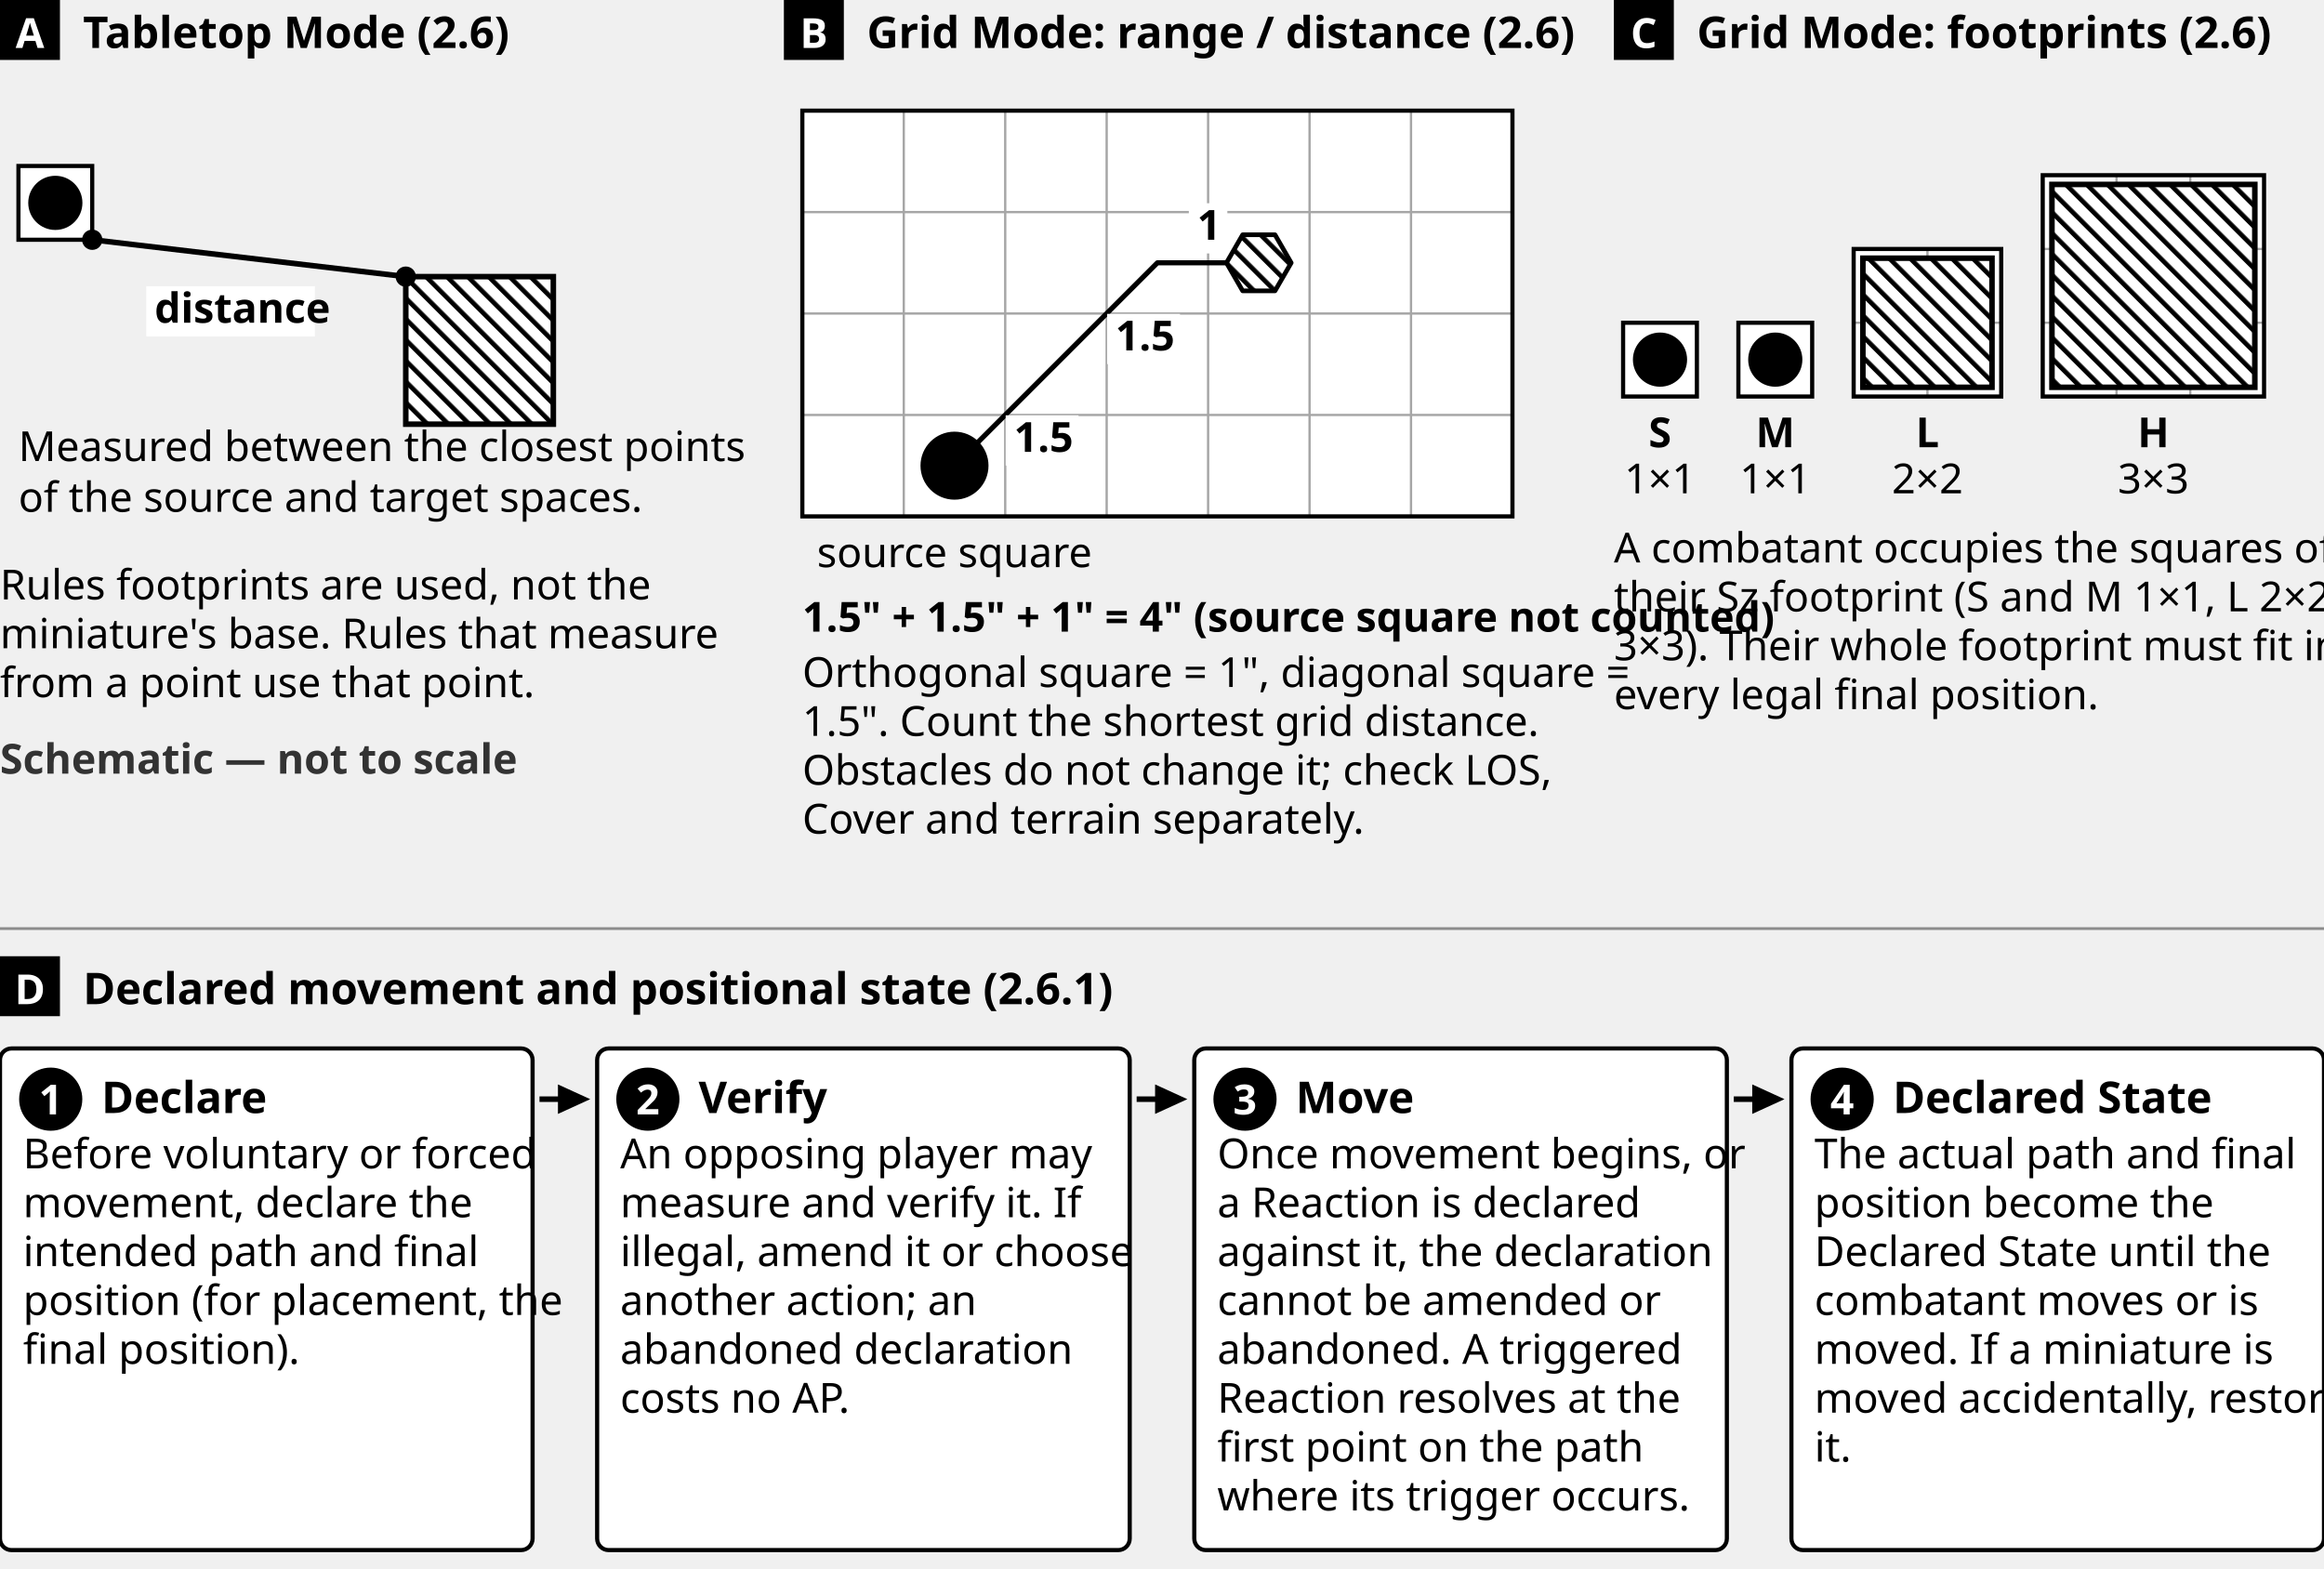
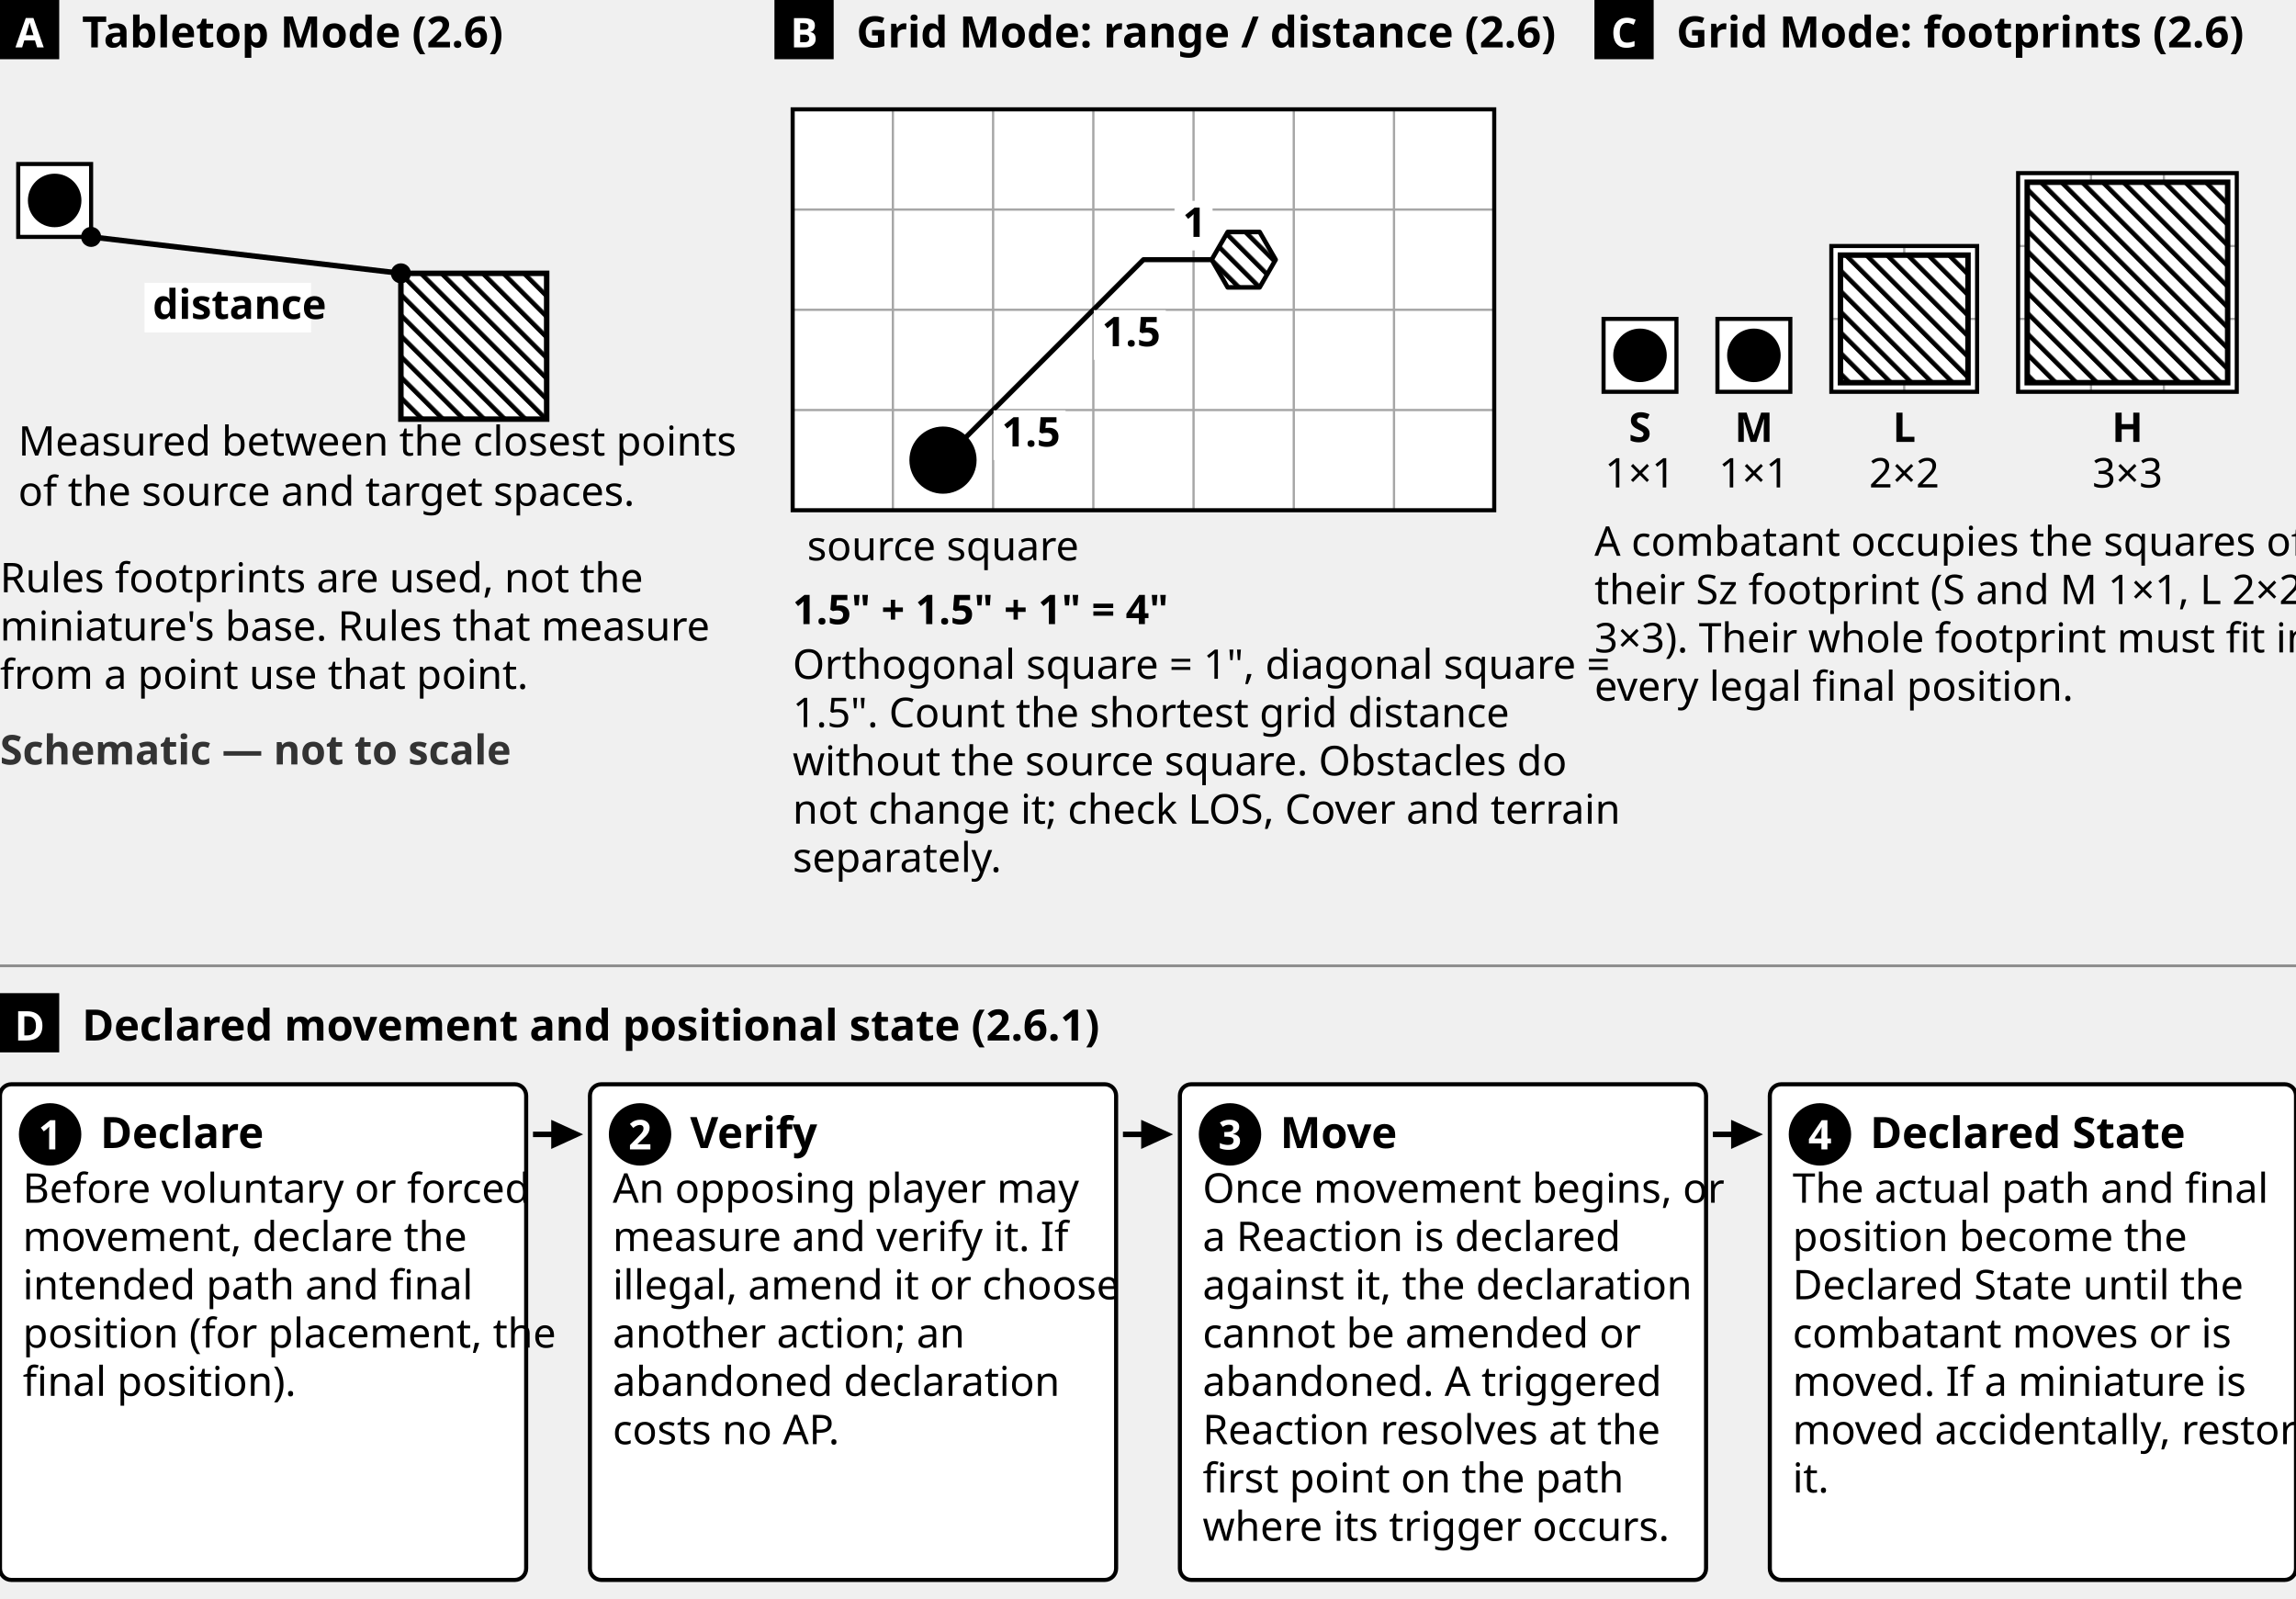
- <svg xmlns="http://www.w3.org/2000/svg" width="504pt" height="340.2pt" viewBox="0 0 504 340.2">
+ <svg xmlns="http://www.w3.org/2000/svg" width="504pt" height="350.8pt" viewBox="0 0 504 350.8">
  <defs>
    <pattern id="p-cover" width="5" height="5" patternUnits="userSpaceOnUse" patternTransform="rotate(45)">
      <rect width="5" height="5" fill="#fff" />
      <path d="M0 0.5H5M0.5 0V5" stroke="#444" stroke-width="0.7" fill="none" />
    </pattern>
    <pattern id="p-diff" width="4" height="4" patternUnits="userSpaceOnUse">
      <rect width="4" height="4" fill="#fff" />
      <circle cx="1" cy="1" r="0.75" fill="#222" />
      <circle cx="3" cy="3" r="0.75" fill="#222" />
    </pattern>
    <pattern id="p-imp" width="2.4" height="2.4" patternUnits="userSpaceOnUse" patternTransform="rotate(45)">
      <rect width="2.4" height="2.4" fill="#fff" />
      <path d="M0.4 0V2.4" stroke="#000" stroke-width="0.95" fill="none" />
    </pattern>
    <pattern id="p-mon" width="3.2" height="3.2" patternUnits="userSpaceOnUse" patternTransform="rotate(-45)">
      <rect width="3.2" height="3.2" fill="#fff" />
      <path d="M0.5 0V3.2" stroke="#000" stroke-width="1" fill="none" />
    </pattern>
    <pattern id="p-aoe" width="4" height="4" patternUnits="userSpaceOnUse" patternTransform="rotate(-45)">
      <rect width="4" height="4" fill="#fff" />
      <path d="M0.5 0V4" stroke="#777" stroke-width="1.4" fill="none" />
    </pattern>
  </defs>
  <rect x="0" y="0" width="13" height="13" fill="#000" />
  <text x="6.5" y="10.4" font-weight="700" font-family="'Source Sans 3'" font-size="9" fill="#fff" text-anchor="middle">A</text>
  <text x="18" y="10.4" font-weight="700" font-family="'Source Sans 3'" font-size="9.5" fill="#000">Tabletop Mode (2.6)</text>
  <rect x="4" y="36" width="16" height="16" fill="#fff" stroke="#000" stroke-width="0.9" />
  <circle cx="12" cy="44" r="5.5" fill="#000" stroke="#000" stroke-width="0.75" />
  <rect x="88" y="60" width="32" height="32" fill="url(#p-mon)" stroke="#000" stroke-width="1.2" />
  <line x1="20" y1="52" x2="88" y2="60" stroke="#000" stroke-width="1.2" stroke-linecap="butt" />
  <circle cx="20" cy="52" r="2.2" fill="#000" />
  <circle cx="88" cy="60" r="2.2" fill="#000" />
  <rect x="31.72" y="62.08" width="36.57" height="10.89" fill="#fff" />
  <text x="33.52" y="70" font-weight="600" font-family="'Source Sans 3'" font-size="9" fill="#000">distance</text>
  <text x="4" y="100" font-weight="400" font-family="'Source Sans 3'" font-size="9" fill="#000">Measured between the closest points</text>
  <text x="4" y="111" font-weight="400" font-family="'Source Sans 3'" font-size="9" fill="#000">of the source and target spaces.</text>
  <text x="0" y="130" font-weight="400" font-family="'Source Sans 3'" font-size="9" fill="#000">Rules footprints are used, not the</text>
  <text x="0" y="140.6" font-weight="400" font-family="'Source Sans 3'" font-size="9" fill="#000">miniature's base. Rules that measure</text>
  <text x="0" y="151.2" font-weight="400" font-family="'Source Sans 3'" font-size="9" fill="#000">from a point use that point.</text>
  <text x="0" y="167.8" font-weight="600" font-family="'Source Sans 3'" font-size="9" fill="#333">Schematic — not to scale</text>
  <rect x="170" y="0" width="13" height="13" fill="#000" />
  <text x="176.5" y="10.4" font-weight="700" font-family="'Source Sans 3'" font-size="9" fill="#fff" text-anchor="middle">B</text>
  <text x="188" y="10.4" font-weight="700" font-family="'Source Sans 3'" font-size="9.5" fill="#000">Grid Mode: range / distance (2.6)</text>
  <rect x="174" y="24" width="154" height="88" fill="#fff" />
  <line x1="174" y1="24" x2="174" y2="112" stroke="#a6a6a6" stroke-width="0.5" stroke-linecap="butt" />
  <line x1="196" y1="24" x2="196" y2="112" stroke="#a6a6a6" stroke-width="0.5" stroke-linecap="butt" />
  <line x1="218" y1="24" x2="218" y2="112" stroke="#a6a6a6" stroke-width="0.5" stroke-linecap="butt" />
  <line x1="240" y1="24" x2="240" y2="112" stroke="#a6a6a6" stroke-width="0.5" stroke-linecap="butt" />
  <line x1="262" y1="24" x2="262" y2="112" stroke="#a6a6a6" stroke-width="0.5" stroke-linecap="butt" />
  <line x1="284" y1="24" x2="284" y2="112" stroke="#a6a6a6" stroke-width="0.5" stroke-linecap="butt" />
  <line x1="306" y1="24" x2="306" y2="112" stroke="#a6a6a6" stroke-width="0.5" stroke-linecap="butt" />
  <line x1="328" y1="24" x2="328" y2="112" stroke="#a6a6a6" stroke-width="0.5" stroke-linecap="butt" />
  <line x1="174" y1="24" x2="328" y2="24" stroke="#a6a6a6" stroke-width="0.5" stroke-linecap="butt" />
  <line x1="174" y1="46" x2="328" y2="46" stroke="#a6a6a6" stroke-width="0.5" stroke-linecap="butt" />
  <line x1="174" y1="68" x2="328" y2="68" stroke="#a6a6a6" stroke-width="0.5" stroke-linecap="butt" />
  <line x1="174" y1="90" x2="328" y2="90" stroke="#a6a6a6" stroke-width="0.5" stroke-linecap="butt" />
  <line x1="174" y1="112" x2="328" y2="112" stroke="#a6a6a6" stroke-width="0.5" stroke-linecap="butt" />
  <rect x="174" y="24" width="154" height="88" fill="none" stroke="#000" stroke-width="0.9" />
  <polyline points="207,101 229,79 251,57 273,57" fill="none" stroke="#000" stroke-width="1.1" stroke-linecap="butt" stroke-linejoin="round" />
  <circle cx="207" cy="101" r="7" fill="#000" stroke="#000" stroke-width="0.75" />
  <polygon points="280.02,57 276.51,63.08 269.49,63.08 265.98,57 269.49,50.92 276.51,50.92" fill="url(#p-mon)" stroke="#000" stroke-width="1" stroke-linejoin="round" />
  <rect x="218.1" y="90.08" width="15.8" height="10.89" fill="#fff" />
  <text x="219.9" y="98" font-weight="700" font-family="'Source Sans 3'" font-size="9" fill="#000">1.5</text>
  <rect x="240.1" y="68.08" width="15.8" height="10.89" fill="#fff" />
  <text x="241.9" y="76" font-weight="700" font-family="'Source Sans 3'" font-size="9" fill="#000">1.5</text>
  <rect x="257.82" y="44.08" width="8.35" height="10.89" fill="#fff" />
  <text x="259.62" y="52" font-weight="700" font-family="'Source Sans 3'" font-size="9" fill="#000">1</text>
  <text x="207" y="123" font-weight="400" font-family="'Source Sans 3'" font-size="9" fill="#000" text-anchor="middle">source square</text>
-   <text x="174" y="137" font-weight="700" font-family="'Source Sans 3'" font-size="9" fill="#000">1.5" + 1.5" + 1" = 4"  (source square not counted)</text>
+   <text x="174" y="137" font-weight="700" font-family="'Source Sans 3'" font-size="9" fill="#000">1.5" + 1.5" + 1" = 4"</text>
  <text x="174" y="149" font-weight="400" font-family="'Source Sans 3'" font-size="9" fill="#000">Orthogonal square = 1", diagonal square =</text>
-   <text x="174" y="159.6" font-weight="400" font-family="'Source Sans 3'" font-size="9" fill="#000">1.5". Count the shortest grid distance.</text>
-   <text x="174" y="170.2" font-weight="400" font-family="'Source Sans 3'" font-size="9" fill="#000">Obstacles do not change it; check LOS,</text>
-   <text x="174" y="180.8" font-weight="400" font-family="'Source Sans 3'" font-size="9" fill="#000">Cover and terrain separately.</text>
+   <text x="174" y="159.6" font-weight="400" font-family="'Source Sans 3'" font-size="9" fill="#000">1.5". Count the shortest grid distance</text>
+   <text x="174" y="170.2" font-weight="400" font-family="'Source Sans 3'" font-size="9" fill="#000">without the source square. Obstacles do</text>
+   <text x="174" y="180.8" font-weight="400" font-family="'Source Sans 3'" font-size="9" fill="#000">not change it; check LOS, Cover and terrain</text>
+   <text x="174" y="191.4" font-weight="400" font-family="'Source Sans 3'" font-size="9" fill="#000">separately.</text>
  <rect x="350" y="0" width="13" height="13" fill="#000" />
  <text x="356.5" y="10.4" font-weight="700" font-family="'Source Sans 3'" font-size="9" fill="#fff" text-anchor="middle">C</text>
  <text x="368" y="10.4" font-weight="700" font-family="'Source Sans 3'" font-size="9.5" fill="#000">Grid Mode: footprints (2.6)</text>
  <rect x="352" y="70" width="16" height="16" fill="#fff" />
  <line x1="352" y1="70" x2="352" y2="86" stroke="#a6a6a6" stroke-width="0.5" stroke-linecap="butt" />
  <line x1="368" y1="70" x2="368" y2="86" stroke="#a6a6a6" stroke-width="0.5" stroke-linecap="butt" />
  <line x1="352" y1="70" x2="368" y2="70" stroke="#a6a6a6" stroke-width="0.5" stroke-linecap="butt" />
  <line x1="352" y1="86" x2="368" y2="86" stroke="#a6a6a6" stroke-width="0.5" stroke-linecap="butt" />
  <rect x="352" y="70" width="16" height="16" fill="none" stroke="#000" stroke-width="0.9" />
  <circle cx="360" cy="78" r="5.5" fill="#000" stroke="#000" stroke-width="0.75" />
  <text x="360" y="97" font-weight="700" font-family="'Source Sans 3'" font-size="9" fill="#000" text-anchor="middle">S</text>
  <text x="360" y="107" font-weight="400" font-family="'Source Sans 3'" font-size="9" fill="#000" text-anchor="middle">1×1</text>
  <rect x="377" y="70" width="16" height="16" fill="#fff" />
  <line x1="377" y1="70" x2="377" y2="86" stroke="#a6a6a6" stroke-width="0.5" stroke-linecap="butt" />
  <line x1="393" y1="70" x2="393" y2="86" stroke="#a6a6a6" stroke-width="0.5" stroke-linecap="butt" />
  <line x1="377" y1="70" x2="393" y2="70" stroke="#a6a6a6" stroke-width="0.5" stroke-linecap="butt" />
  <line x1="377" y1="86" x2="393" y2="86" stroke="#a6a6a6" stroke-width="0.5" stroke-linecap="butt" />
  <rect x="377" y="70" width="16" height="16" fill="none" stroke="#000" stroke-width="0.9" />
  <circle cx="385" cy="78" r="5.5" fill="#000" stroke="#000" stroke-width="0.75" />
  <text x="385" y="97" font-weight="700" font-family="'Source Sans 3'" font-size="9" fill="#000" text-anchor="middle">M</text>
  <text x="385" y="107" font-weight="400" font-family="'Source Sans 3'" font-size="9" fill="#000" text-anchor="middle">1×1</text>
  <rect x="402" y="54" width="32" height="32" fill="#fff" />
  <line x1="402" y1="54" x2="402" y2="86" stroke="#a6a6a6" stroke-width="0.5" stroke-linecap="butt" />
  <line x1="418" y1="54" x2="418" y2="86" stroke="#a6a6a6" stroke-width="0.5" stroke-linecap="butt" />
  <line x1="434" y1="54" x2="434" y2="86" stroke="#a6a6a6" stroke-width="0.5" stroke-linecap="butt" />
  <line x1="402" y1="54" x2="434" y2="54" stroke="#a6a6a6" stroke-width="0.5" stroke-linecap="butt" />
  <line x1="402" y1="70" x2="434" y2="70" stroke="#a6a6a6" stroke-width="0.5" stroke-linecap="butt" />
  <line x1="402" y1="86" x2="434" y2="86" stroke="#a6a6a6" stroke-width="0.5" stroke-linecap="butt" />
  <rect x="402" y="54" width="32" height="32" fill="none" stroke="#000" stroke-width="0.9" />
  <rect x="404" y="56" width="28" height="28" fill="url(#p-mon)" stroke="#000" stroke-width="1.2" />
  <text x="418" y="97" font-weight="700" font-family="'Source Sans 3'" font-size="9" fill="#000" text-anchor="middle">L</text>
  <text x="418" y="107" font-weight="400" font-family="'Source Sans 3'" font-size="9" fill="#000" text-anchor="middle">2×2</text>
  <rect x="443" y="38" width="48" height="48" fill="#fff" />
  <line x1="443" y1="38" x2="443" y2="86" stroke="#a6a6a6" stroke-width="0.5" stroke-linecap="butt" />
  <line x1="459" y1="38" x2="459" y2="86" stroke="#a6a6a6" stroke-width="0.5" stroke-linecap="butt" />
  <line x1="475" y1="38" x2="475" y2="86" stroke="#a6a6a6" stroke-width="0.5" stroke-linecap="butt" />
  <line x1="491" y1="38" x2="491" y2="86" stroke="#a6a6a6" stroke-width="0.5" stroke-linecap="butt" />
  <line x1="443" y1="38" x2="491" y2="38" stroke="#a6a6a6" stroke-width="0.5" stroke-linecap="butt" />
  <line x1="443" y1="54" x2="491" y2="54" stroke="#a6a6a6" stroke-width="0.5" stroke-linecap="butt" />
  <line x1="443" y1="70" x2="491" y2="70" stroke="#a6a6a6" stroke-width="0.5" stroke-linecap="butt" />
  <line x1="443" y1="86" x2="491" y2="86" stroke="#a6a6a6" stroke-width="0.5" stroke-linecap="butt" />
  <rect x="443" y="38" width="48" height="48" fill="none" stroke="#000" stroke-width="0.9" />
  <rect x="445" y="40" width="44" height="44" fill="url(#p-mon)" stroke="#000" stroke-width="1.2" />
  <text x="467" y="97" font-weight="700" font-family="'Source Sans 3'" font-size="9" fill="#000" text-anchor="middle">H</text>
  <text x="467" y="107" font-weight="400" font-family="'Source Sans 3'" font-size="9" fill="#000" text-anchor="middle">3×3</text>
  <text x="350" y="122" font-weight="400" font-family="'Source Sans 3'" font-size="9" fill="#000">A combatant occupies the squares of</text>
  <text x="350" y="132.6" font-weight="400" font-family="'Source Sans 3'" font-size="9" fill="#000">their Sz footprint (S and M 1×1, L 2×2, H</text>
  <text x="350" y="143.2" font-weight="400" font-family="'Source Sans 3'" font-size="9" fill="#000">3×3). Their whole footprint must fit in</text>
  <text x="350" y="153.8" font-weight="400" font-family="'Source Sans 3'" font-size="9" fill="#000">every legal final position.</text>
-   <line x1="0" y1="201.4" x2="504" y2="201.4" stroke="#8c8c8c" stroke-width="0.6" stroke-linecap="butt" />
-   <rect x="0" y="207.4" width="13" height="13" fill="#000" />
-   <text x="6.5" y="217.8" font-weight="700" font-family="'Source Sans 3'" font-size="9" fill="#fff" text-anchor="middle">D</text>
-   <text x="18" y="217.8" font-weight="700" font-family="'Source Sans 3'" font-size="9.5" fill="#000">Declared movement and positional state (2.6.1)</text>
-   <rect x="0" y="227.4" width="115.5" height="108.8" fill="#fff" stroke="#000" stroke-width="0.9" rx="2.5" />
-   <circle cx="11" cy="238.4" r="6.6" fill="#000" stroke="#000" stroke-width="0.5" />
-   <text x="11" y="241.7" font-weight="700" font-family="'Source Sans 3'" font-size="9" fill="#fff" text-anchor="middle">1</text>
-   <text x="22" y="241.4" font-weight="700" font-family="'Source Sans 3'" font-size="9.5" fill="#000">Declare</text>
-   <text x="5" y="253.4" font-weight="400" font-family="'Source Sans 3'" font-size="9" fill="#000">Before voluntary or forced</text>
-   <text x="5" y="264" font-weight="400" font-family="'Source Sans 3'" font-size="9" fill="#000">movement, declare the</text>
-   <text x="5" y="274.6" font-weight="400" font-family="'Source Sans 3'" font-size="9" fill="#000">intended path and final</text>
-   <text x="5" y="285.2" font-weight="400" font-family="'Source Sans 3'" font-size="9" fill="#000">position (for placement, the</text>
-   <text x="5" y="295.8" font-weight="400" font-family="'Source Sans 3'" font-size="9" fill="#000">final position).</text>
-   <line x1="117" y1="238.4" x2="122" y2="238.4" stroke="#000" stroke-width="1.2" stroke-linecap="butt" />
-   <polygon points="128,238.4 121,235.2 121,241.6" fill="#000" />
-   <rect x="129.5" y="227.4" width="115.5" height="108.8" fill="#fff" stroke="#000" stroke-width="0.9" rx="2.5" />
-   <circle cx="140.5" cy="238.4" r="6.6" fill="#000" stroke="#000" stroke-width="0.5" />
-   <text x="140.5" y="241.7" font-weight="700" font-family="'Source Sans 3'" font-size="9" fill="#fff" text-anchor="middle">2</text>
-   <text x="151.5" y="241.4" font-weight="700" font-family="'Source Sans 3'" font-size="9.5" fill="#000">Verify</text>
-   <text x="134.5" y="253.4" font-weight="400" font-family="'Source Sans 3'" font-size="9" fill="#000">An opposing player may</text>
-   <text x="134.5" y="264" font-weight="400" font-family="'Source Sans 3'" font-size="9" fill="#000">measure and verify it. If</text>
-   <text x="134.5" y="274.6" font-weight="400" font-family="'Source Sans 3'" font-size="9" fill="#000">illegal, amend it or choose</text>
-   <text x="134.5" y="285.2" font-weight="400" font-family="'Source Sans 3'" font-size="9" fill="#000">another action; an</text>
-   <text x="134.5" y="295.8" font-weight="400" font-family="'Source Sans 3'" font-size="9" fill="#000">abandoned declaration</text>
-   <text x="134.5" y="306.4" font-weight="400" font-family="'Source Sans 3'" font-size="9" fill="#000">costs no AP.</text>
-   <line x1="246.5" y1="238.4" x2="251.5" y2="238.4" stroke="#000" stroke-width="1.2" stroke-linecap="butt" />
-   <polygon points="257.5,238.4 250.5,235.2 250.5,241.6" fill="#000" />
-   <rect x="259" y="227.4" width="115.5" height="108.8" fill="#fff" stroke="#000" stroke-width="0.9" rx="2.5" />
-   <circle cx="270" cy="238.4" r="6.6" fill="#000" stroke="#000" stroke-width="0.5" />
-   <text x="270" y="241.7" font-weight="700" font-family="'Source Sans 3'" font-size="9" fill="#fff" text-anchor="middle">3</text>
-   <text x="281" y="241.4" font-weight="700" font-family="'Source Sans 3'" font-size="9.5" fill="#000">Move</text>
-   <text x="264" y="253.4" font-weight="400" font-family="'Source Sans 3'" font-size="9" fill="#000">Once movement begins, or</text>
-   <text x="264" y="264" font-weight="400" font-family="'Source Sans 3'" font-size="9" fill="#000">a Reaction is declared</text>
-   <text x="264" y="274.6" font-weight="400" font-family="'Source Sans 3'" font-size="9" fill="#000">against it, the declaration</text>
-   <text x="264" y="285.2" font-weight="400" font-family="'Source Sans 3'" font-size="9" fill="#000">cannot be amended or</text>
-   <text x="264" y="295.8" font-weight="400" font-family="'Source Sans 3'" font-size="9" fill="#000">abandoned. A triggered</text>
-   <text x="264" y="306.4" font-weight="400" font-family="'Source Sans 3'" font-size="9" fill="#000">Reaction resolves at the</text>
-   <text x="264" y="317" font-weight="400" font-family="'Source Sans 3'" font-size="9" fill="#000">first point on the path</text>
-   <text x="264" y="327.6" font-weight="400" font-family="'Source Sans 3'" font-size="9" fill="#000">where its trigger occurs.</text>
-   <line x1="376" y1="238.4" x2="381" y2="238.4" stroke="#000" stroke-width="1.2" stroke-linecap="butt" />
-   <polygon points="387,238.4 380,235.2 380,241.6" fill="#000" />
-   <rect x="388.5" y="227.4" width="115.5" height="108.8" fill="#fff" stroke="#000" stroke-width="0.9" rx="2.5" />
-   <circle cx="399.5" cy="238.4" r="6.6" fill="#000" stroke="#000" stroke-width="0.5" />
-   <text x="399.5" y="241.7" font-weight="700" font-family="'Source Sans 3'" font-size="9" fill="#fff" text-anchor="middle">4</text>
-   <text x="410.5" y="241.4" font-weight="700" font-family="'Source Sans 3'" font-size="9.5" fill="#000">Declared State</text>
-   <text x="393.5" y="253.4" font-weight="400" font-family="'Source Sans 3'" font-size="9" fill="#000">The actual path and final</text>
-   <text x="393.5" y="264" font-weight="400" font-family="'Source Sans 3'" font-size="9" fill="#000">position become the</text>
-   <text x="393.5" y="274.6" font-weight="400" font-family="'Source Sans 3'" font-size="9" fill="#000">Declared State until the</text>
-   <text x="393.5" y="285.2" font-weight="400" font-family="'Source Sans 3'" font-size="9" fill="#000">combatant moves or is</text>
-   <text x="393.5" y="295.8" font-weight="400" font-family="'Source Sans 3'" font-size="9" fill="#000">moved. If a miniature is</text>
-   <text x="393.5" y="306.4" font-weight="400" font-family="'Source Sans 3'" font-size="9" fill="#000">moved accidentally, restore</text>
-   <text x="393.5" y="317" font-weight="400" font-family="'Source Sans 3'" font-size="9" fill="#000">it.</text>
+   <line x1="0" y1="212" x2="504" y2="212" stroke="#8c8c8c" stroke-width="0.6" stroke-linecap="butt" />
+   <rect x="0" y="218" width="13" height="13" fill="#000" />
+   <text x="6.5" y="228.4" font-weight="700" font-family="'Source Sans 3'" font-size="9" fill="#fff" text-anchor="middle">D</text>
+   <text x="18" y="228.4" font-weight="700" font-family="'Source Sans 3'" font-size="9.5" fill="#000">Declared movement and positional state (2.6.1)</text>
+   <rect x="0" y="238" width="115.5" height="108.8" fill="#fff" stroke="#000" stroke-width="0.9" rx="2.5" />
+   <circle cx="11" cy="249" r="6.6" fill="#000" stroke="#000" stroke-width="0.5" />
+   <text x="11" y="252.3" font-weight="700" font-family="'Source Sans 3'" font-size="9" fill="#fff" text-anchor="middle">1</text>
+   <text x="22" y="252" font-weight="700" font-family="'Source Sans 3'" font-size="9.5" fill="#000">Declare</text>
+   <text x="5" y="264" font-weight="400" font-family="'Source Sans 3'" font-size="9" fill="#000">Before voluntary or forced</text>
+   <text x="5" y="274.6" font-weight="400" font-family="'Source Sans 3'" font-size="9" fill="#000">movement, declare the</text>
+   <text x="5" y="285.2" font-weight="400" font-family="'Source Sans 3'" font-size="9" fill="#000">intended path and final</text>
+   <text x="5" y="295.8" font-weight="400" font-family="'Source Sans 3'" font-size="9" fill="#000">position (for placement, the</text>
+   <text x="5" y="306.4" font-weight="400" font-family="'Source Sans 3'" font-size="9" fill="#000">final position).</text>
+   <line x1="117" y1="249" x2="122" y2="249" stroke="#000" stroke-width="1.2" stroke-linecap="butt" />
+   <polygon points="128,249 121,245.8 121,252.2" fill="#000" />
+   <rect x="129.5" y="238" width="115.5" height="108.8" fill="#fff" stroke="#000" stroke-width="0.9" rx="2.5" />
+   <circle cx="140.5" cy="249" r="6.6" fill="#000" stroke="#000" stroke-width="0.5" />
+   <text x="140.5" y="252.3" font-weight="700" font-family="'Source Sans 3'" font-size="9" fill="#fff" text-anchor="middle">2</text>
+   <text x="151.5" y="252" font-weight="700" font-family="'Source Sans 3'" font-size="9.5" fill="#000">Verify</text>
+   <text x="134.5" y="264" font-weight="400" font-family="'Source Sans 3'" font-size="9" fill="#000">An opposing player may</text>
+   <text x="134.5" y="274.6" font-weight="400" font-family="'Source Sans 3'" font-size="9" fill="#000">measure and verify it. If</text>
+   <text x="134.5" y="285.2" font-weight="400" font-family="'Source Sans 3'" font-size="9" fill="#000">illegal, amend it or choose</text>
+   <text x="134.5" y="295.8" font-weight="400" font-family="'Source Sans 3'" font-size="9" fill="#000">another action; an</text>
+   <text x="134.5" y="306.4" font-weight="400" font-family="'Source Sans 3'" font-size="9" fill="#000">abandoned declaration</text>
+   <text x="134.5" y="317" font-weight="400" font-family="'Source Sans 3'" font-size="9" fill="#000">costs no AP.</text>
+   <line x1="246.5" y1="249" x2="251.5" y2="249" stroke="#000" stroke-width="1.2" stroke-linecap="butt" />
+   <polygon points="257.5,249 250.5,245.8 250.5,252.2" fill="#000" />
+   <rect x="259" y="238" width="115.5" height="108.8" fill="#fff" stroke="#000" stroke-width="0.9" rx="2.5" />
+   <circle cx="270" cy="249" r="6.6" fill="#000" stroke="#000" stroke-width="0.5" />
+   <text x="270" y="252.3" font-weight="700" font-family="'Source Sans 3'" font-size="9" fill="#fff" text-anchor="middle">3</text>
+   <text x="281" y="252" font-weight="700" font-family="'Source Sans 3'" font-size="9.5" fill="#000">Move</text>
+   <text x="264" y="264" font-weight="400" font-family="'Source Sans 3'" font-size="9" fill="#000">Once movement begins, or</text>
+   <text x="264" y="274.6" font-weight="400" font-family="'Source Sans 3'" font-size="9" fill="#000">a Reaction is declared</text>
+   <text x="264" y="285.2" font-weight="400" font-family="'Source Sans 3'" font-size="9" fill="#000">against it, the declaration</text>
+   <text x="264" y="295.8" font-weight="400" font-family="'Source Sans 3'" font-size="9" fill="#000">cannot be amended or</text>
+   <text x="264" y="306.4" font-weight="400" font-family="'Source Sans 3'" font-size="9" fill="#000">abandoned. A triggered</text>
+   <text x="264" y="317" font-weight="400" font-family="'Source Sans 3'" font-size="9" fill="#000">Reaction resolves at the</text>
+   <text x="264" y="327.6" font-weight="400" font-family="'Source Sans 3'" font-size="9" fill="#000">first point on the path</text>
+   <text x="264" y="338.2" font-weight="400" font-family="'Source Sans 3'" font-size="9" fill="#000">where its trigger occurs.</text>
+   <line x1="376" y1="249" x2="381" y2="249" stroke="#000" stroke-width="1.2" stroke-linecap="butt" />
+   <polygon points="387,249 380,245.8 380,252.2" fill="#000" />
+   <rect x="388.5" y="238" width="115.5" height="108.8" fill="#fff" stroke="#000" stroke-width="0.9" rx="2.5" />
+   <circle cx="399.5" cy="249" r="6.6" fill="#000" stroke="#000" stroke-width="0.5" />
+   <text x="399.5" y="252.3" font-weight="700" font-family="'Source Sans 3'" font-size="9" fill="#fff" text-anchor="middle">4</text>
+   <text x="410.5" y="252" font-weight="700" font-family="'Source Sans 3'" font-size="9.5" fill="#000">Declared State</text>
+   <text x="393.5" y="264" font-weight="400" font-family="'Source Sans 3'" font-size="9" fill="#000">The actual path and final</text>
+   <text x="393.5" y="274.6" font-weight="400" font-family="'Source Sans 3'" font-size="9" fill="#000">position become the</text>
+   <text x="393.5" y="285.2" font-weight="400" font-family="'Source Sans 3'" font-size="9" fill="#000">Declared State until the</text>
+   <text x="393.5" y="295.8" font-weight="400" font-family="'Source Sans 3'" font-size="9" fill="#000">combatant moves or is</text>
+   <text x="393.5" y="306.4" font-weight="400" font-family="'Source Sans 3'" font-size="9" fill="#000">moved. If a miniature is</text>
+   <text x="393.5" y="317" font-weight="400" font-family="'Source Sans 3'" font-size="9" fill="#000">moved accidentally, restore</text>
+   <text x="393.5" y="327.6" font-weight="400" font-family="'Source Sans 3'" font-size="9" fill="#000">it.</text>
</svg>
